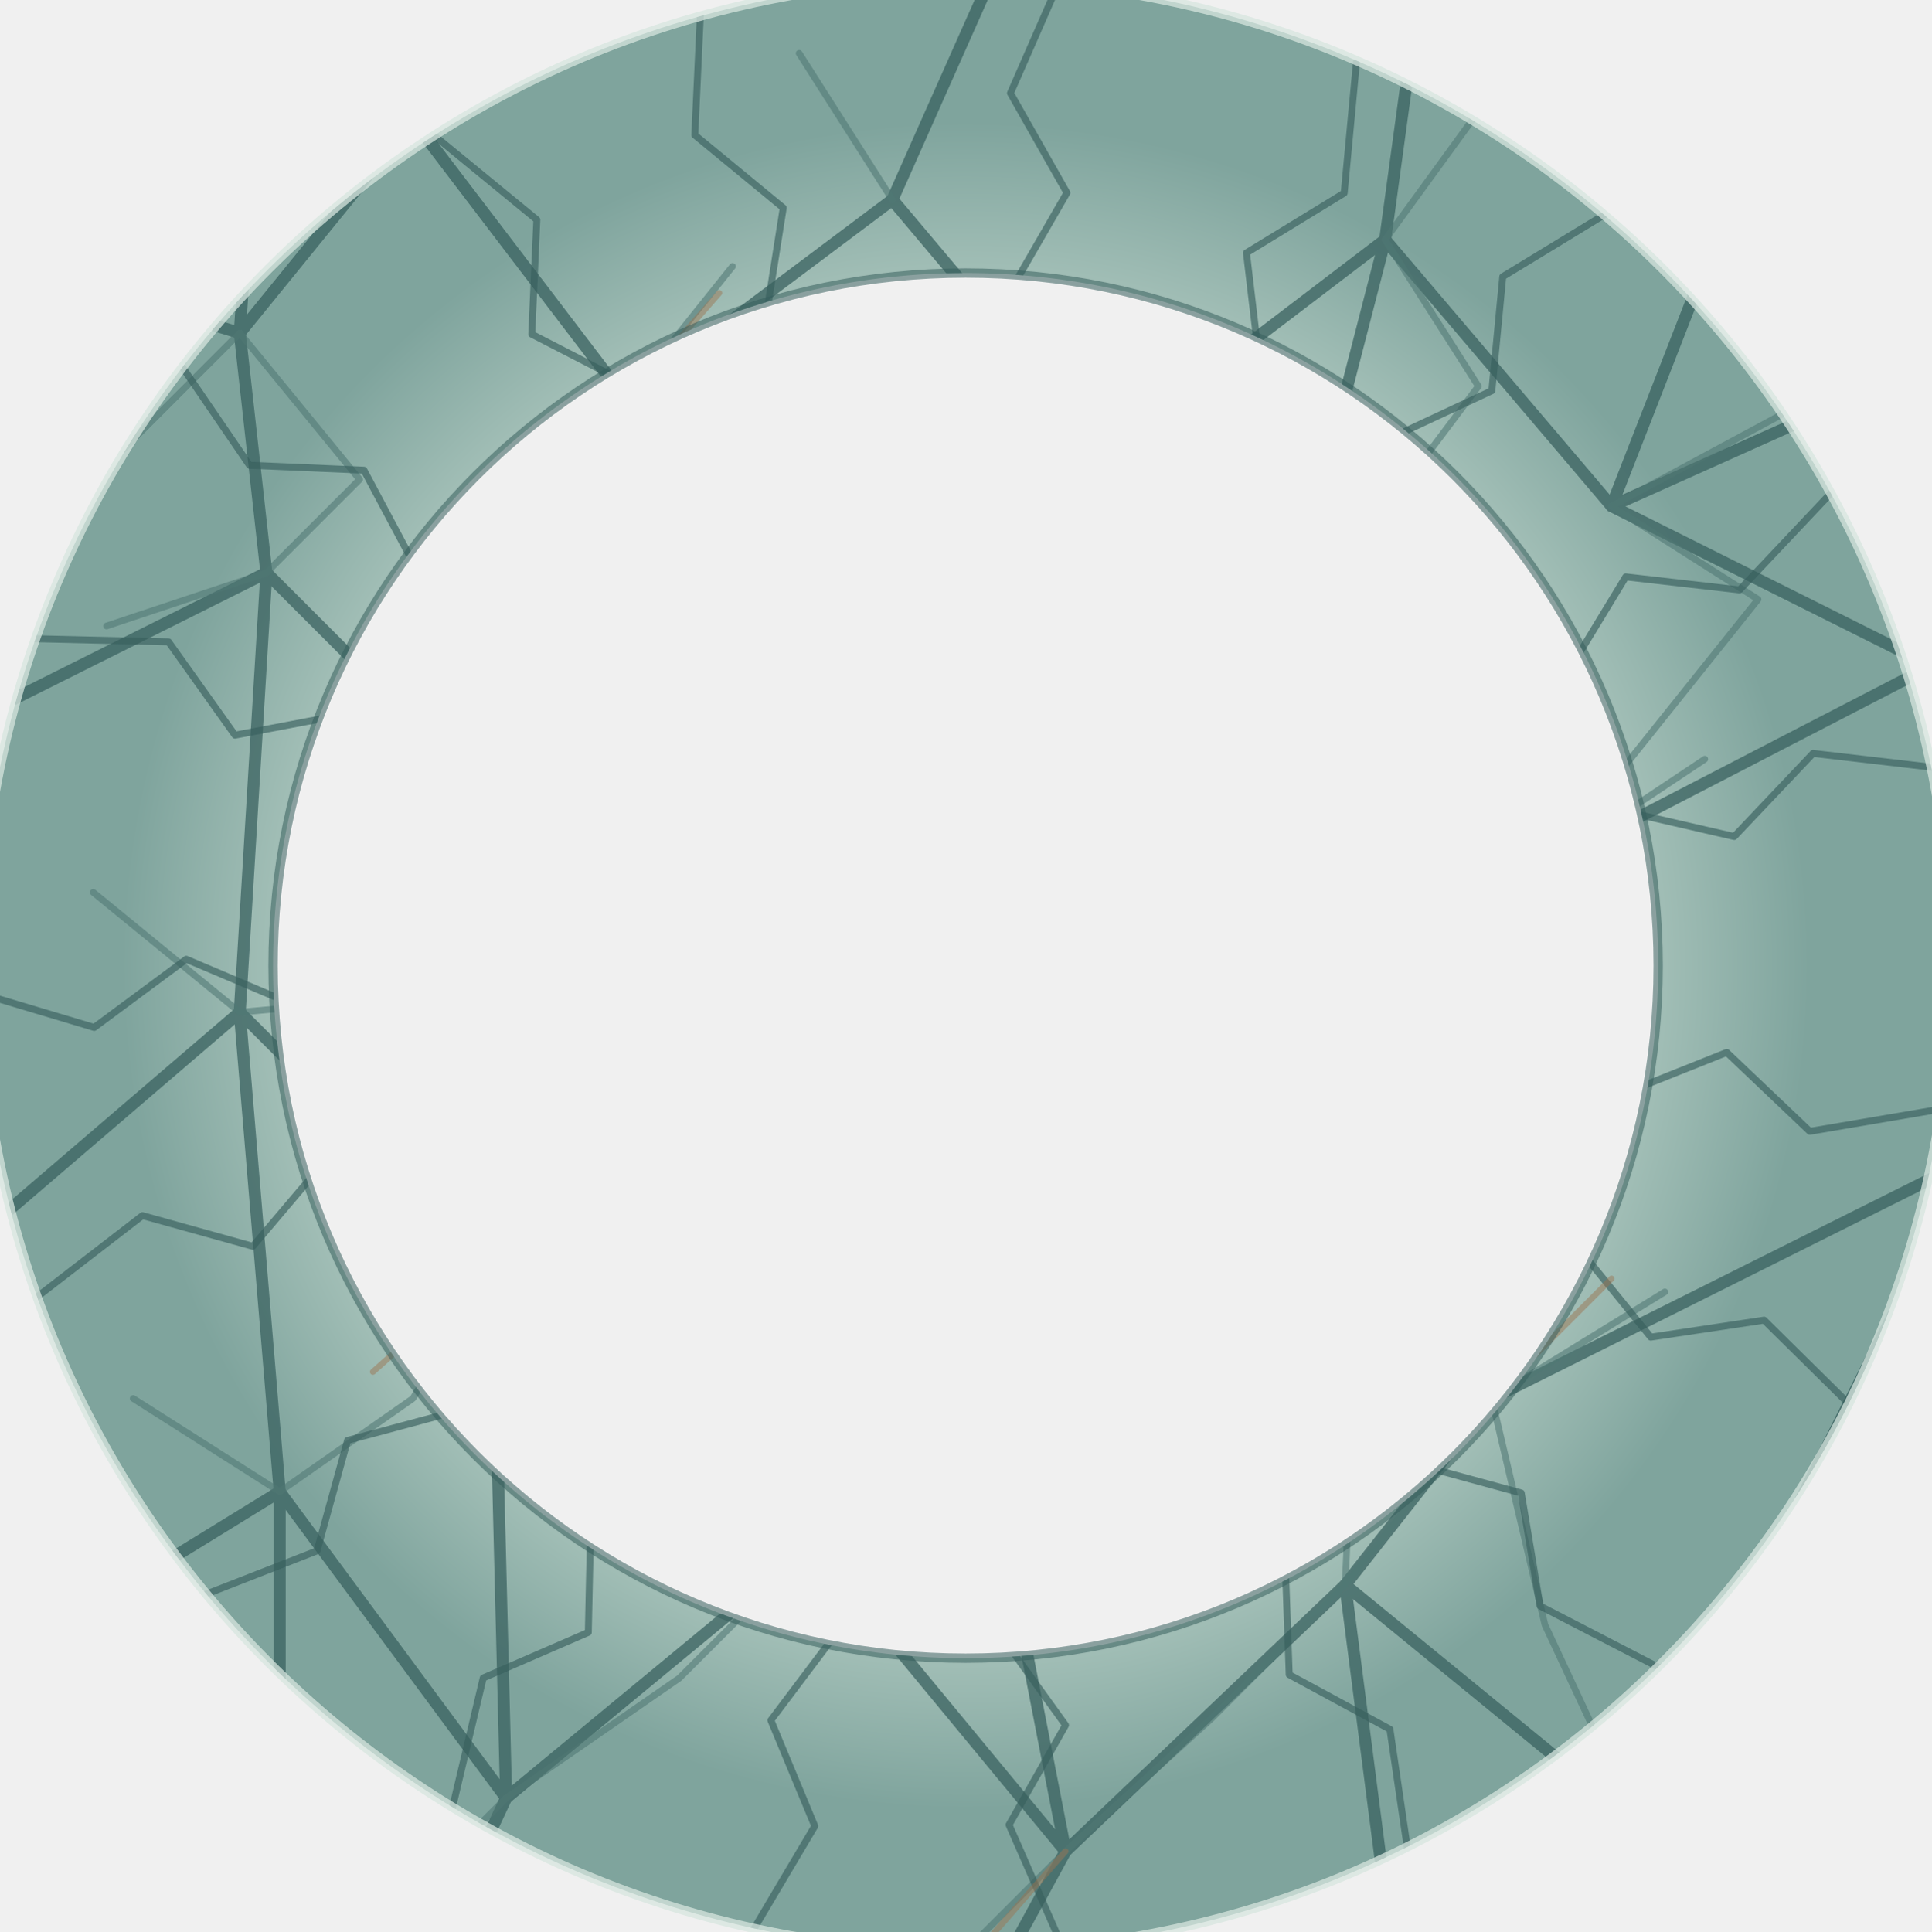
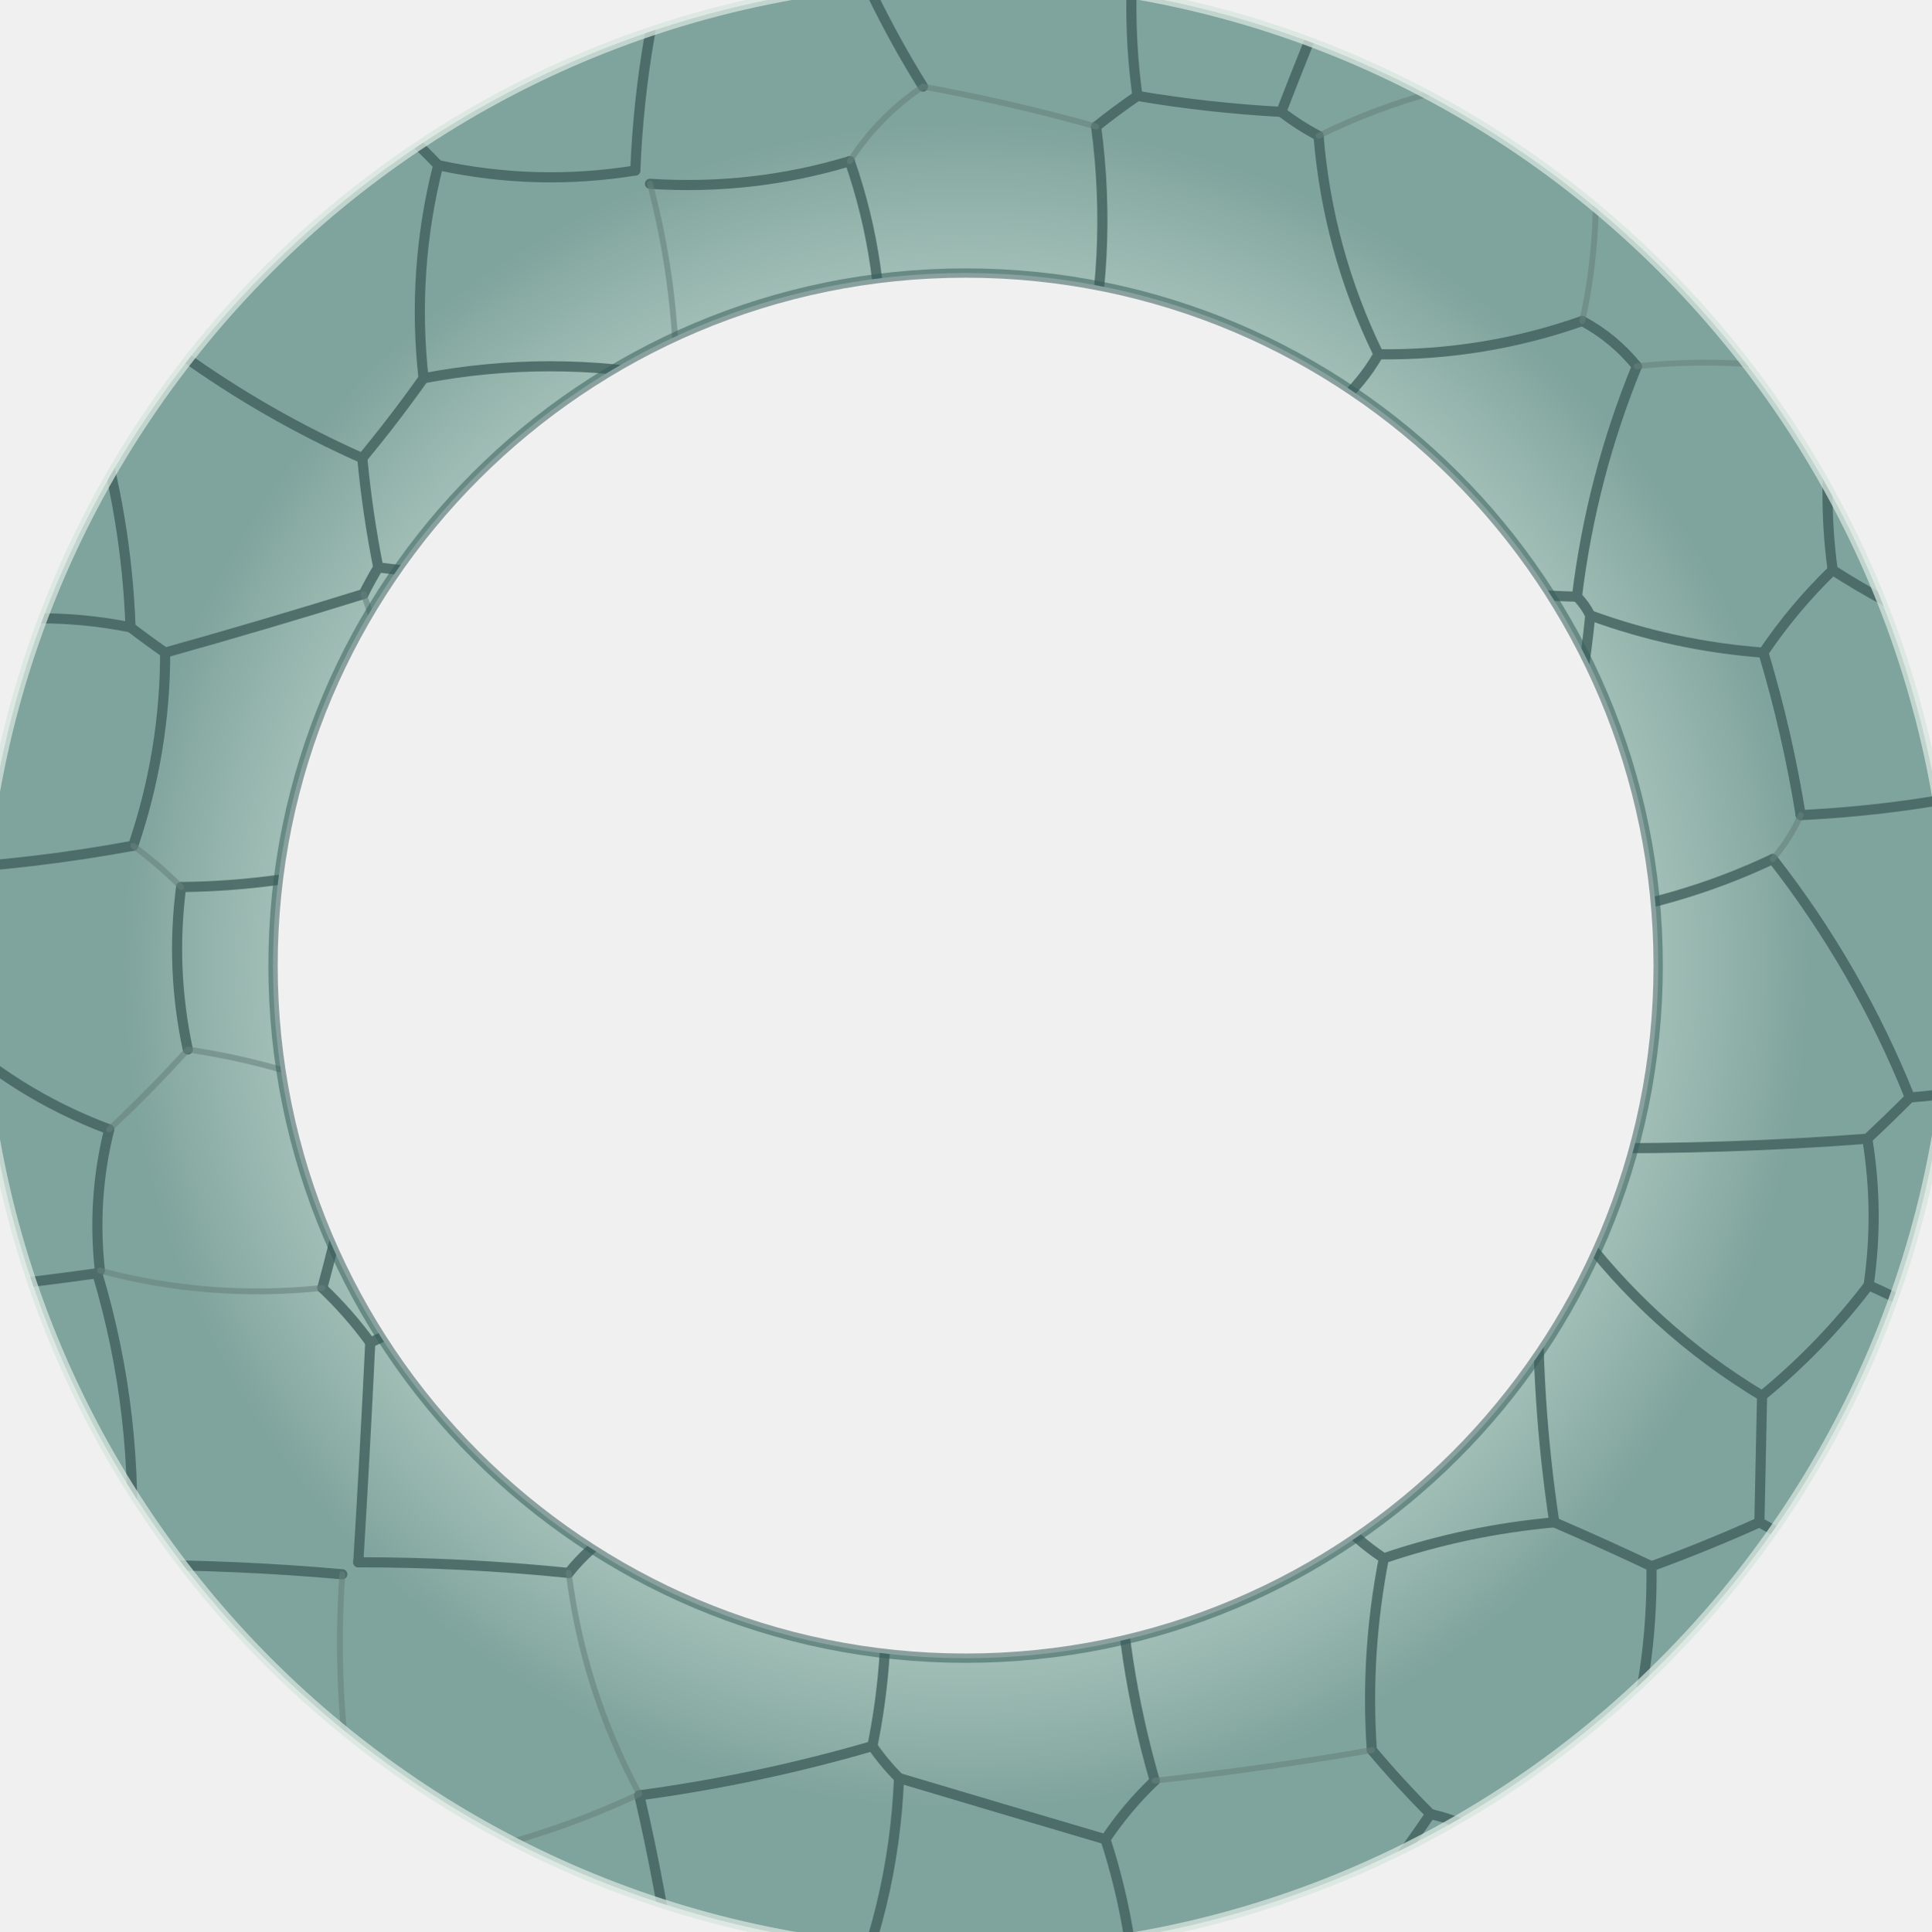
<svg xmlns="http://www.w3.org/2000/svg" width="145" height="145" viewBox="0 0 145 145" fill="none">
  <defs>
    <radialGradient id="celadon">
      <stop offset="0" stop-color="#dce9e4" />
      <stop offset=".7" stop-color="#b9d0c7" />
      <stop offset="1" stop-color="#7fa49d" />
    </radialGradient>
    <mask id="ring">
      <circle cx="72.5" cy="72.5" r="63" stroke="#fff" stroke-width="22" />
    </mask>
  </defs>
  <circle cx="72.5" cy="72.5" r="63" stroke="url(#celadon)" stroke-width="22" />
-   <g mask="url(#ring)" stroke-linecap="round" stroke-linejoin="round">
-     <g stroke="#365e5d" stroke-width=".9" opacity=".72">
-       <path d="M-5 18L18 25L31 9L47 30L67 15L83 34L104 18L121 38L150 25" />
-       <path d="M-4 55L20 43L39 62L57 46L75 70L96 49L116 65L145 50" />
-       <path d="M-3 94L18 76L37 95L54 80L73 103L92 82L112 105L148 87" />
-       <path d="M-5 128L21 112L38 135L61 116L80 139L101 119L123 137L150 120" />
-       <path d="M20-5L18 25L20 43L18 76L21 112L21 150M47-4L31 9L47 30L39 62L37 95L38 135L31 150M75-3L67 15L83 34L75 70L73 103L80 139L74 150M107-4L104 18L96 49L92 82L112 105L101 119L105 150M137-3L121 38L145 50L148 87L123 137L137 150" />
+   <g mask="url(#ring)" fill="none" stroke-linecap="round" stroke-linejoin="round">
+     <g stroke="#405f5c" stroke-width=".76" opacity=".8">
+       <path d="M8.6 -5.2Q10.5 3.5 15.4 10.9" />
+       <path d="M15.4 10.9Q14.6 12.1 13.5 13.1" />
+       <path d="M13.5 13.1Q3 13.6 -7.4 12.2" />
+       <path d="M31 -5.6Q28.2 0.8 28.1 7.9" />
+       <path d="M28.1 7.9Q22 10.7 15.4 10.9" />
+       <path d="M51.1 -6.9Q48.1 2.7 47.7 12.8" />
+       <path d="M47.7 12.8Q40.3 14 32.9 12.4" />
+       <path d="M32.9 12.4Q30.6 10 28.1 7.9" />
+       <path d="M62.5 -7.4Q65.2 -0.1 69.3 6.5" />
+       <path d="M63.8 12.1Q56.5 14.3 48.8 13.8" />
+       <path d="M85.6 -7.4Q84.4 -0.1 85.4 7.2" />
+       <path d="M85.4 7.2Q83.8 8.3 82.3 9.5" />
+       <path d="M104.6 -11.6Q100.1 -1.7 96.2 8.4" />
+       <path d="M96.2 8.4Q90.7 8.1 85.4 7.2" />
+       <path d="M114 -8.9Q115.9 -1.8 116.6 5.4" />
+       <path d="M99 10.2Q97.5 9.4 96.2 8.4" />
+       <path d="M137 -7.8Q135.8 -0.8 132.5 5.5" />
+       <path d="M132.5 5.5Q125.7 5.9 119.2 7.8" />
+       <path d="M119.2 7.8Q117.9 6.6 116.6 5.4" />
+       <path d="M152.5 8.8Q145.1 8.9 138.2 11.8" />
+       <path d="M13.6 26.6Q10.1 28.3 7.1 30.9" />
+       <path d="M7.1 30.9Q1.6 30.9 -3.9 30.6" />
+       <path d="M32.9 12.4Q30.9 20.3 31.8 28.4" />
+       <path d="M31.8 28.4Q29.6 31.5 27.2 34.4" />
+       <path d="M27.2 34.4Q20 31.2 13.6 26.6" />
+       <path d="M50.8 28.4Q41.3 26.6 31.8 28.4" />
+       <path d="M63.8 12.1Q66.5 19.9 66.1 28.1" />
+       <path d="M60.3 31.5Q55.7 31 51.3 29.1" />
+       <path d="M82.3 9.5Q83.6 19.3 81.3 28.8" />
+       <path d="M81.3 28.8Q73.7 29.6 66.1 28.1" />
+       <path d="M99 10.2Q99.7 18.8 103.5 26.6" />
+       <path d="M103.5 26.6Q102.3 28.7 100.4 30.4" />
+       <path d="M100.4 30.4Q91.3 28.7 82.1 29.9" />
+       <path d="M118.8 24.1Q111.4 26.7 103.5 26.6" />
+       <path d="M138.2 11.8Q136.3 19.7 135.9 27.9" />
+       <path d="M122.9 27.5Q121.2 25.4 118.8 24.1" />
+       <path d="M152 28.8Q145 30.2 137.9 29.6" />
+       <path d="M137.9 29.6Q136.9 28.8 135.9 27.9" />
+       <path d="M7.1 30.9Q9.5 38.8 9.8 47.1" />
+       <path d="M9.8 47.1Q2.8 45.7 -4.3 47.2" />
+       <path d="M27.2 34.4Q27.6 38.6 28.4 42.6" />
+       <path d="M28.4 42.6Q27.8 43.6 27.3 44.6" />
+       <path d="M27.3 44.6Q19.9 46.9 12.4 49" />
+       <path d="M12.4 49Q11.1 48.1 9.8 47.1" />
+       <path d="M51.3 29.1Q48.2 36.7 43.9 43.6" />
+       <path d="M43.9 43.6Q36.1 43.6 28.4 42.6" />
+       <path d="M60.3 31.5Q61.2 39.7 62.8 47.7" />
+       <path d="M62.8 47.7Q54.6 45.8 46.2 46.5" />
+       <path d="M46.2 46.5Q44.9 45.2 43.9 43.6" />
+       <path d="M82.1 29.9Q82.2 35.8 80.9 41.6" />
+       <path d="M64.9 50.1Q64.1 48.7 62.8 47.7" />
+       <path d="M100.4 30.4Q101.7 36.8 103.7 43.1" />
+       <path d="M103.7 43.1Q101.6 46.7 99.2 50.1" />
+       <path d="M99.2 50.1Q91.5 47.3 83.6 45.1" />
+       <path d="M83.6 45.1Q82.6 43.1 80.9 41.6" />
+       <path d="M122.9 27.5Q119.5 35.8 118.4 44.8" />
+       <path d="M118.4 44.8Q110.9 44.6 103.7 43.1" />
+       <path d="M137.9 29.6Q136.7 36.2 137.6 42.8" />
+       <path d="M137.6 42.8Q134.7 45.6 132.4 49" />
+       <path d="M132.4 49Q125.7 48.5 119.4 46.2" />
+       <path d="M119.4 46.2Q119 45.4 118.4 44.8" />
+       <path d="M154.3 50.2Q145.4 47.8 137.6 42.8" />
+       <path d="M12.4 49Q12.4 56.4 10 63.5" />
+       <path d="M10 63.5Q2.4 64.9 -5.3 65.3" />
+       <path d="M31.7 63.5Q22.9 66.5 13.6 66.6" />
+       <path d="M46.2 46.5Q44.3 55.1 45.5 63.9" />
+       <path d="M45.5 63.9Q39.5 65.2 33.4 64.8" />
+       <path d="M64.9 50.1Q65.7 55.8 65.1 61.6" />
+       <path d="M65.1 61.6Q62.6 64.3 59.2 65.8" />
+       <path d="M59.2 65.8Q53.3 65 47.4 64.8" />
+       <path d="M47.4 64.8Q46.4 64.5 45.5 63.9" />
+       <path d="M83.6 45.1Q83.8 54.8 81.6 64.3" />
+       <path d="M81.6 64.3Q79.8 65.1 78.1 66.2" />
+       <path d="M78.1 66.2Q71.6 64 65.1 61.6" />
+       <path d="M99.2 50.1Q98.4 56.7 99.9 63.1" />
+       <path d="M99.1 63.7Q90.4 65.4 81.6 64.3" />
+       <path d="M119.4 46.2Q118.4 56.4 114.9 66.1" />
+       <path d="M114.9 66.1Q107.6 63.5 99.9 63.1" />
+       <path d="M132.4 49Q134.2 55 135.2 61.2" />
+       <path d="M133.1 64.5Q125.9 67.9 117.9 68.9" />
+       <path d="M117.9 68.9Q116.4 67.5 114.9 66.1" />
+       <path d="M151.5 58.9Q143.5 60.8 135.2 61.2" />
+       <path d="M13.6 66.6Q12.8 72.7 14.1 78.8" />
+       <path d="M8.2 84.8Q1 82.1 -4.5 76.8" />
+       <path d="M33.4 64.8Q31.8 72.5 31.2 80.3" />
+       <path d="M47.4 64.8Q44.1 76 44.6 87.7" />
+       <path d="M44.6 87.7Q37.9 83.9 31.2 80.3" />
+       <path d="M59.2 65.8Q59 73.8 60.1 81.8" />
+       <path d="M60.1 81.8Q52.8 85.2 46 89.5" />
+       <path d="M79.3 78.4Q73.2 82.6 66.7 86" />
+       <path d="M66.7 86Q63.3 84.1 60.1 81.8" />
+       <path d="M99.1 63.7Q97.3 70.8 96.8 78" />
+       <path d="M96.8 78Q90.8 81 84.3 82.8" />
+       <path d="M117.9 68.9Q118.6 76.9 118.3 84.9" />
+       <path d="M118.3 84.9Q109.7 84.7 101.1 83.8" />
+       <path d="M101.1 83.8Q98.7 81.1 96.8 78" />
+       <path d="M133.1 64.5Q139.5 72.7 143.4 82.4" />
+       <path d="M143.4 82.4Q141.8 84 140.2 85.5" />
+       <path d="M140.2 85.5Q129.6 86.3 119 86.2" />
+       <path d="M151.5 81Q147.5 82.1 143.4 82.4" />
+       <path d="M8.2 84.8Q6.9 90 7.5 95.4" />
+       <path d="M7.3 95.6Q-1.3 96.8 -9.9 97.5" />
+       <path d="M27.3 82.5Q26.1 89.7 24.2 96.7" />
+       <path d="M46 89.5Q46.2 92.2 45.7 94.9" />
+       <path d="M45.7 94.9Q36.4 96.8 27.8 100.8" />
+       <path d="M27.8 100.8Q26.2 98.6 24.2 96.7" />
+       <path d="M66.7 86Q68.1 90.9 68.8 96" />
+       <path d="M48.4 99.1Q47.1 97 45.7 94.9" />
+       <path d="M84.3 82.8Q85 88.9 86 94.9" />
+       <path d="M86 94.9Q82.8 97 80.3 100" />
+       <path d="M80.3 100Q74.7 97.6 68.8 96" />
+       <path d="M101.1 83.8Q99.4 90.4 95.6 96" />
+       <path d="M95.6 96Q90.7 96.1 86 94.9" />
+       <path d="M119 86.2Q118.9 89.2 118.2 92" />
+       <path d="M115.5 95.6Q108.2 98.8 100.5 100.7" />
+       <path d="M140.2 85.5Q141.1 91 140.3 96.5" />
+       <path d="M140.3 96.5Q136.8 101.1 132.3 104.8" />
+       <path d="M132.3 104.8Q124 99.8 118.2 92" />
+       <path d="M152.3 104.9Q147.2 99.5 140.3 96.5" />
+       <path d="M7.3 95.6Q10.5 106.3 9.8 117.5" />
+       <path d="M9.1 118Q2.2 119.3 -4.6 118.1" />
+       <path d="M27.8 100.8Q27.4 109.1 26.9 117.3" />
+       <path d="M25.7 118.2Q17.8 117.5 9.8 117.5" />
+       <path d="M46.3 114.9Q44.2 116.2 42.7 118.1" />
+       <path d="M42.7 118.1Q34.8 117.3 26.9 117.3" />
+       <path d="M62.7 100.8Q62.6 109.4 64.9 117.6" />
+       <path d="M80.3 100Q81 106.8 81.2 113.6" />
+       <path d="M81.2 113.6Q74.1 117 66.5 119.1" />
+       <path d="M100.5 100.7Q99.3 107.1 100.1 113.7" />
+       <path d="M100.1 113.7Q91.9 113.2 83.9 115.4" />
+       <path d="M83.9 115.4Q82.4 114.7 81.2 113.6" />
+       <path d="M115.5 95.6Q115.3 105 116.7 114.3" />
+       <path d="M116.7 114.3Q110.1 114.9 103.9 117" />
+       <path d="M103.9 117Q101.8 115.6 100.1 113.7" />
+       <path d="M132.3 104.8Q132.2 109.6 132.1 114.3" />
+       <path d="M132.1 114.3Q128.1 116.1 124 117.6" />
+       <path d="M124 117.6Q120.4 115.9 116.7 114.3" />
+       <path d="M148.4 116.3Q143.6 117.1 138.8 117.3" />
+       <path d="M138.8 117.3Q135.3 116.1 132.1 114.3" />
+       <path d="M7.6 134.4Q1.8 137.8 -4.9 138.8" />
+       <path d="M26.5 135.2Q19.5 137 12.6 139.2" />
+       <path d="M12.6 139.2Q9.7 137.2 7.6 134.4" />
+       <path d="M30.6 140Q29 137.2 26.5 135.2" />
+       <path d="M66.5 119.1Q66.7 125.2 65.5 131.1" />
+       <path d="M65.5 131.1Q56.9 133.6 48 134.8" />
+       <path d="M83.9 115.4Q84.1 124.7 86.7 133.7" />
+       <path d="M86.7 133.7Q84.6 135.7 83 138.1" />
+       <path d="M83 138.1Q75.2 135.8 67.5 133.5" />
+       <path d="M67.5 133.5Q66.4 132.4 65.5 131.1" />
+       <path d="M103.9 117Q102.5 124.2 103 131.4" />
+       <path d="M124 117.6Q124.1 125.6 121.7 133.2" />
+       <path d="M121.7 133.2Q116.7 135.6 111.5 137.8" />
+       <path d="M111.5 137.8Q109.6 136.7 107.4 136.2" />
+       <path d="M107.4 136.2Q105.1 133.9 103 131.4" />
+       <path d="M138.8 117.3Q137.5 127.2 137.6 137.1" />
+       <path d="M134.9 140.4Q128.3 136.8 121.7 133.2" />
+       <path d="M156.2 131.6Q146.5 133 137.6 137.1" />
+       <path d="M12.6 139.2Q11.8 146.1 11.5 153.1" />
+       <path d="M30.6 140Q31 145 30.3 149.9" />
+       <path d="M48 134.8Q49.6 141.7 50.6 148.7" />
+       <path d="M67.5 133.5Q67.1 143.3 63 152.1" />
+       <path d="M83 138.1Q85.4 145.5 85.4 153.4" />
+       <path d="M107.4 136.2Q100.7 146 92.5 154.5" />
+       <path d="M111.5 137.8Q114.5 144.8 114.8 152.4" />
+       <path d="M134.9 140.4Q135.7 145.6 136.6 150.7" />
    </g>
-     <g stroke="#4f7774" stroke-width=".5" opacity=".58">
-       <path d="M18 25L7 36M31 9L38 1M47 30L55 20M67 15L60 4M83 34L92 26M104 18L112 7M121 38L134 31" />
-       <path d="M20 43L8 47M39 62L29 69M57 46L50 37M75 70L84 59M96 49L91 38M116 65L128 57" />
-       <path d="M18 76L7 67M37 95L27 87M54 80L61 70M73 103L64 112M92 82L101 73M112 105L125 97" />
-       <path d="M21 112L10 105M38 135L28 145M61 116L53 106M80 139L70 149M101 119L109 109M123 137L135 127" />
-       <path d="M18 25L27 36L20 43M47 30L39 42L39 62M83 34L72 45L75 70M104 18L111 29L96 49M121 38L132 45L116 65" />
-       <path d="M18 76L29 75L37 95M54 80L45 72L39 62M73 103L82 93L92 82M112 105L102 96L101 119M21 112L31 105L37 95M61 116L51 126L38 135M80 139L91 129L101 119M123 137L116 122L112 105" />
-     </g>
-     <g fill="none" stroke="#365e5d" stroke-width=".52" opacity=".64">
-       <path d="M72.5-4L69 7L74 14L70 23" transform="rotate(6 72.5 72.5)" />
-       <path d="M72.5-3L76 8L71 15L75 22" transform="rotate(23 72.5 72.5)" />
-       <path d="M72.5-4L69 7L74 14L70 23" transform="rotate(41 72.5 72.5)" />
-       <path d="M72.5-3L76 8L71 15L75 22" transform="rotate(61 72.5 72.5)" />
-       <path d="M72.5-4L69 7L74 14L70 23" transform="rotate(79 72.5 72.5)" />
-       <path d="M72.5-3L76 8L71 15L75 22" transform="rotate(98 72.5 72.5)" />
-       <path d="M72.5-4L69 7L74 14L70 23" transform="rotate(117 72.5 72.5)" />
-       <path d="M72.5-3L76 8L71 15L75 22" transform="rotate(135 72.5 72.5)" />
-       <path d="M72.5-4L69 7L74 14L70 23" transform="rotate(154 72.5 72.5)" />
-       <path d="M72.5-3L76 8L71 15L75 22" transform="rotate(174 72.5 72.5)" />
-       <path d="M72.5-4L69 7L74 14L70 23" transform="rotate(193 72.5 72.5)" />
-       <path d="M72.5-3L76 8L71 15L75 22" transform="rotate(211 72.5 72.5)" />
-       <path d="M72.5-4L69 7L74 14L70 23" transform="rotate(231 72.5 72.5)" />
-       <path d="M72.5-3L76 8L71 15L75 22" transform="rotate(250 72.5 72.5)" />
-       <path d="M72.5-4L69 7L74 14L70 23" transform="rotate(269 72.5 72.5)" />
-       <path d="M72.5-3L76 8L71 15L75 22" transform="rotate(289 72.5 72.5)" />
-       <path d="M72.5-4L69 7L74 14L70 23" transform="rotate(308 72.5 72.5)" />
-       <path d="M72.5-3L76 8L71 15L75 22" transform="rotate(327 72.5 72.5)" />
-       <path d="M72.5-4L69 7L74 14L70 23" transform="rotate(345 72.5 72.5)" />
-     </g>
-     <g stroke="#9b7250" stroke-width=".45" opacity=".48">
-       <path d="M31 9L24 2M47 30L54 22M39 62L29 57M75 70L84 62M37 95L28 103M73 103L66 114M112 105L121 96M80 139L73 147M123 137L132 129" />
+     <g stroke="#67817c" stroke-width=".44" opacity=".58">
+       <path d="M69.3 6.5Q66 8.7 63.8 12.1" />
+       <path d="M82.3 9.5Q75.9 7.7 69.3 6.5" />
+       <path d="M116.6 5.4Q107.3 6.1 99 10.2" />
+       <path d="M138.2 11.8Q135.2 8.7 132.5 5.5" />
+       <path d="M13.5 13.1Q13.3 19.8 13.6 26.6" />
+       <path d="M48.8 13.8Q50.7 21 50.8 28.4" />
+       <path d="M66.1 28.1Q62.9 29.3 60.3 31.5" />
+       <path d="M119.2 7.8Q120.6 16 118.8 24.1" />
+       <path d="M135.9 27.9Q129.5 26.8 122.9 27.5" />
+       <path d="M80.9 41.6Q73.3 46.6 64.9 50.1" />
+       <path d="M27.3 44.6Q30.6 53.8 31.7 63.5" />
+       <path d="M13.6 66.6Q11.9 64.9 10 63.5" />
+       <path d="M33.4 64.8Q32.6 64.1 31.7 63.5" />
+       <path d="M135.2 61.2Q134.4 63 133.1 64.5" />
+       <path d="M14.1 78.8Q11.3 81.9 8.2 84.8" />
+       <path d="M31.2 80.3Q29.2 81.3 27.3 82.5" />
+       <path d="M27.3 82.5Q20.9 79.8 14.1 78.8" />
+       <path d="M46 89.5Q45.3 88.5 44.6 87.7" />
+       <path d="M78.1 66.2Q78.6 72.3 79.3 78.4" />
+       <path d="M84.3 82.8Q82.2 80.2 79.3 78.4" />
+       <path d="M24.2 96.7Q15.7 97.6 7.5 95.4" />
+       <path d="M68.8 96Q66.1 98.9 62.7 100.8" />
+       <path d="M62.7 100.8Q55.4 101.1 48.4 99.1" />
+       <path d="M118.2 92Q117 93.9 115.5 95.6" />
+       <path d="M100.5 100.7Q98.3 98 95.6 96" />
+       <path d="M48.4 99.1Q47 106.9 46.3 114.9" />
+       <path d="M64.9 117.6Q55.4 117.7 46.3 114.9" />
+       <path d="M66.5 119.1Q65.6 118.5 64.9 117.6" />
+       <path d="M9.1 118Q8.4 126.2 7.6 134.4" />
+       <path d="M25.7 118.2Q25.1 126.8 26.5 135.2" />
+       <path d="M42.7 118.1Q43.8 126.9 48 134.7" />
+       <path d="M48 134.7Q39.7 138.6 30.6 140" />
+       <path d="M103 131.4Q94.9 132.8 86.7 133.7" />
+       <path d="M137.6 137.1Q136.3 138.8 134.9 140.4" />
    </g>
  </g>
  <circle cx="72.5" cy="72.5" r="52" stroke="#365e5d" stroke-width=".7" opacity=".55" />
  <circle cx="72.5" cy="72.5" r="74" stroke="#d7e6df" stroke-width=".7" opacity=".75" />
</svg>
